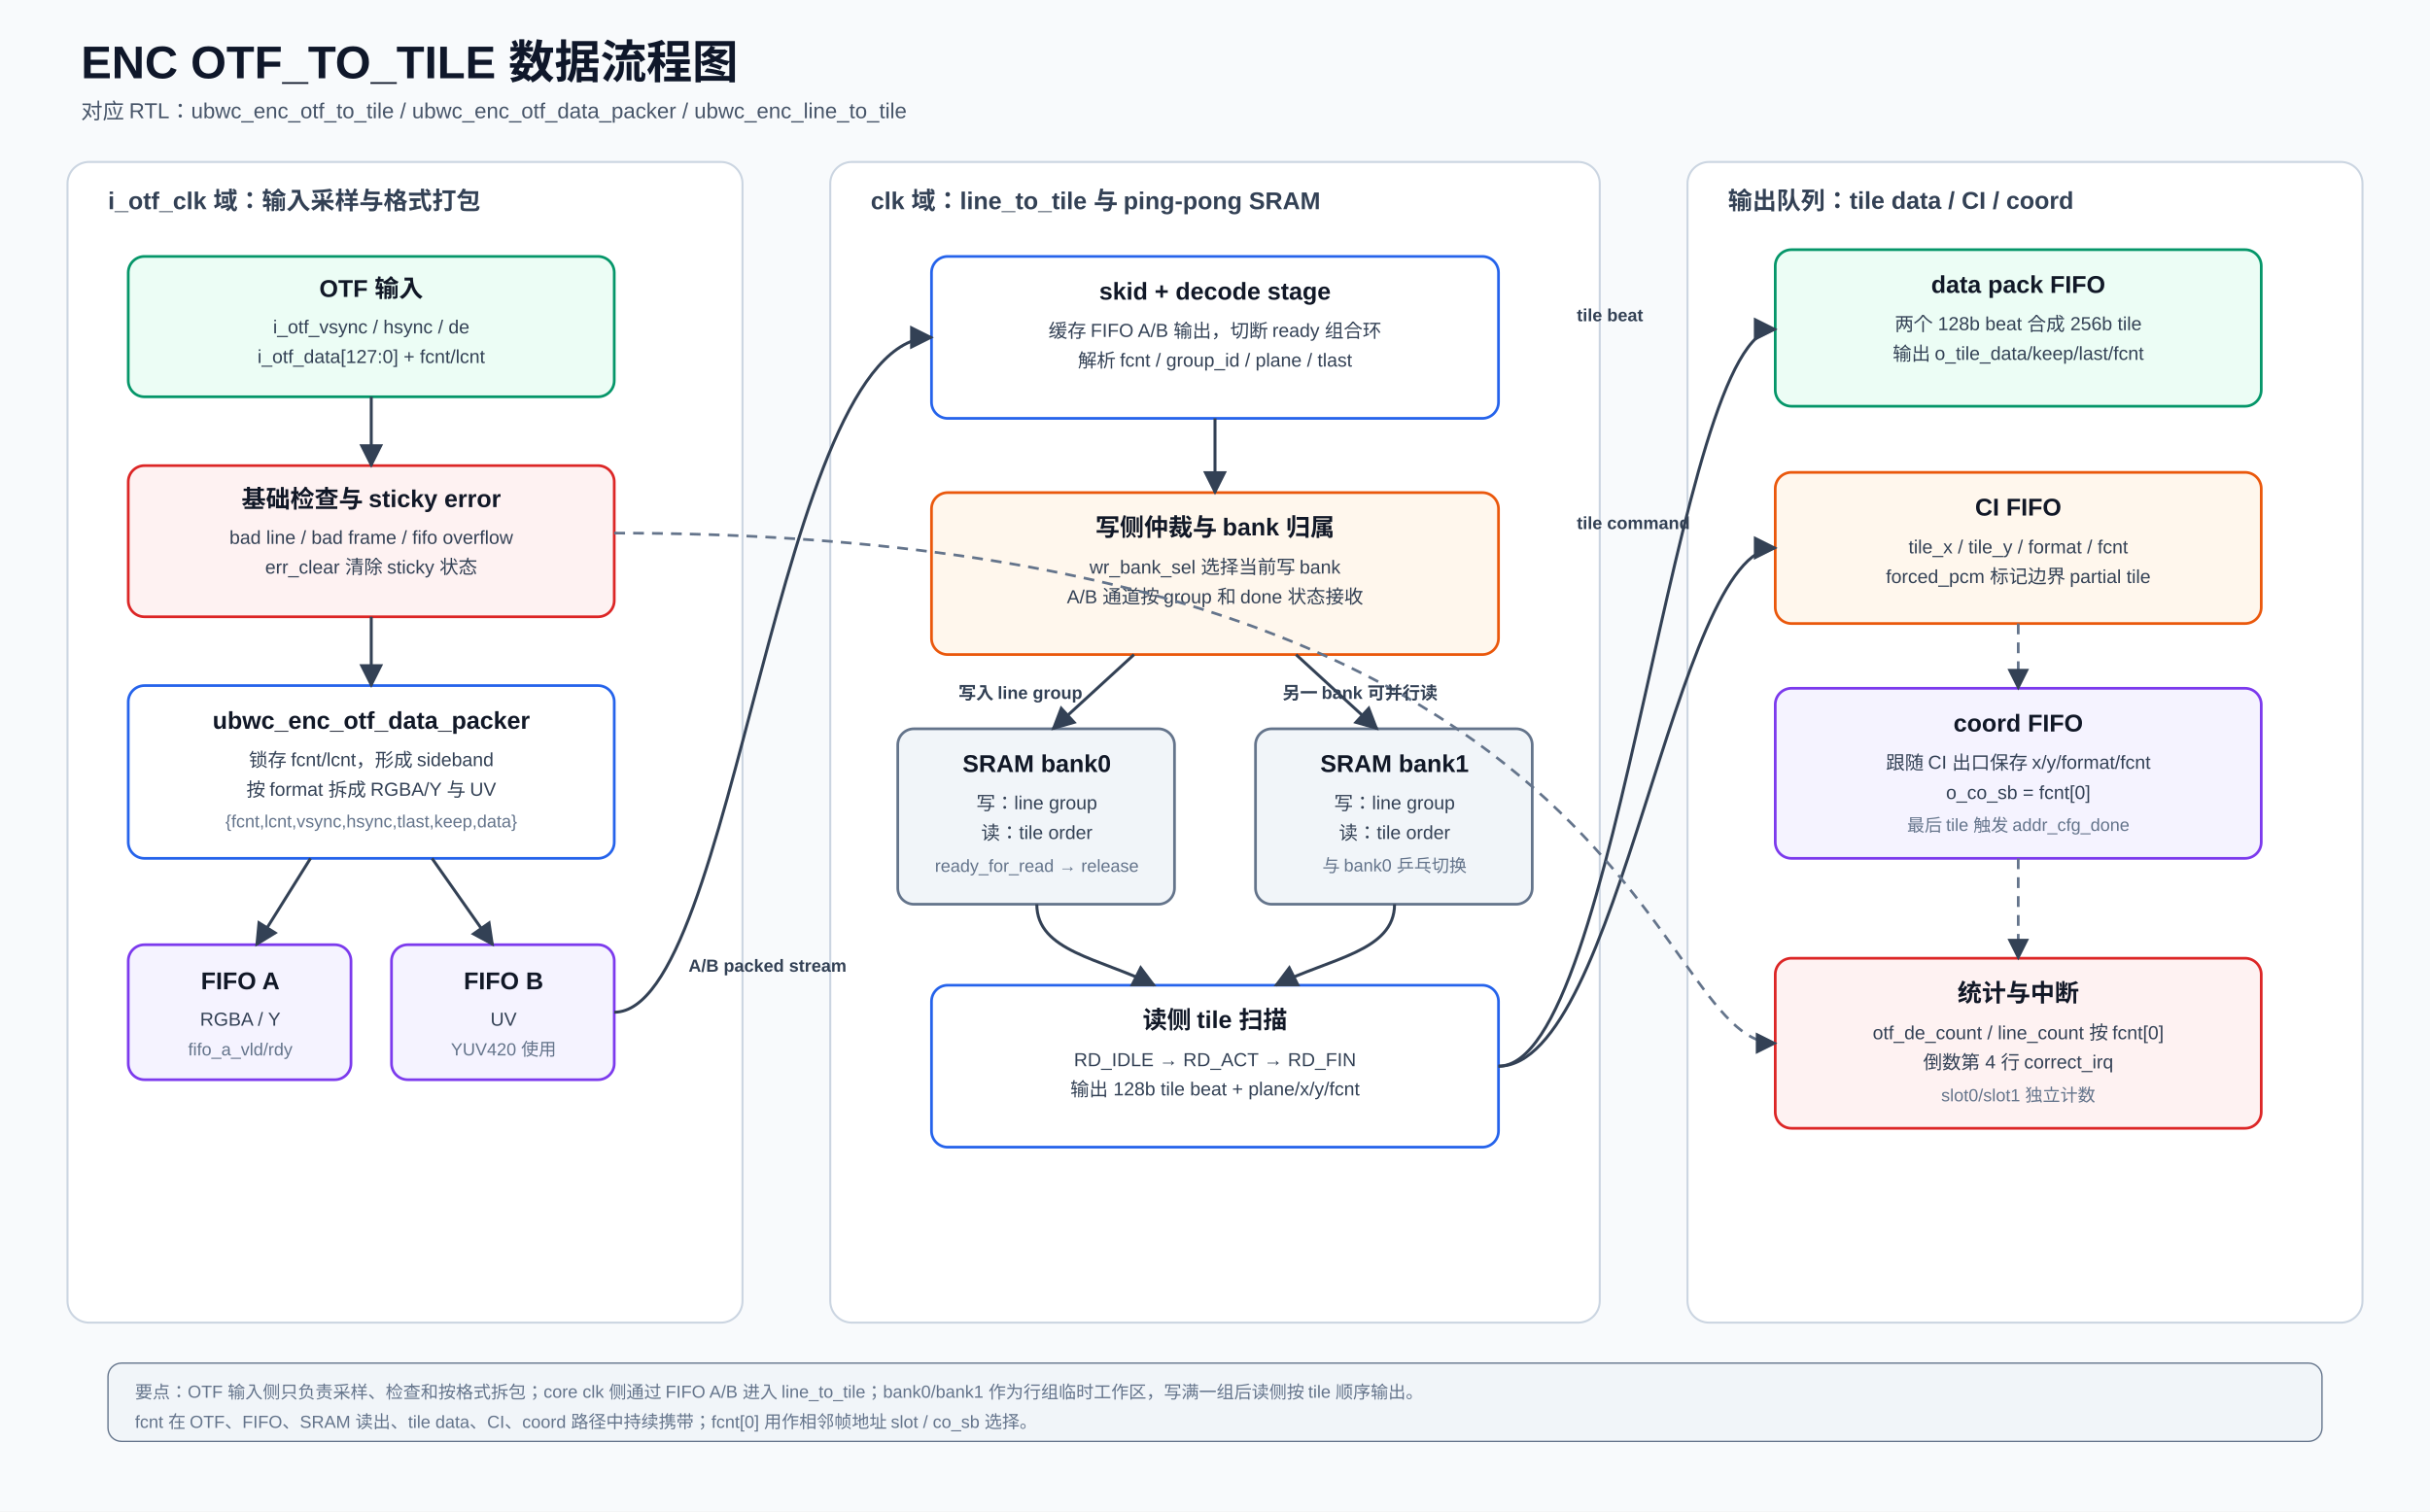
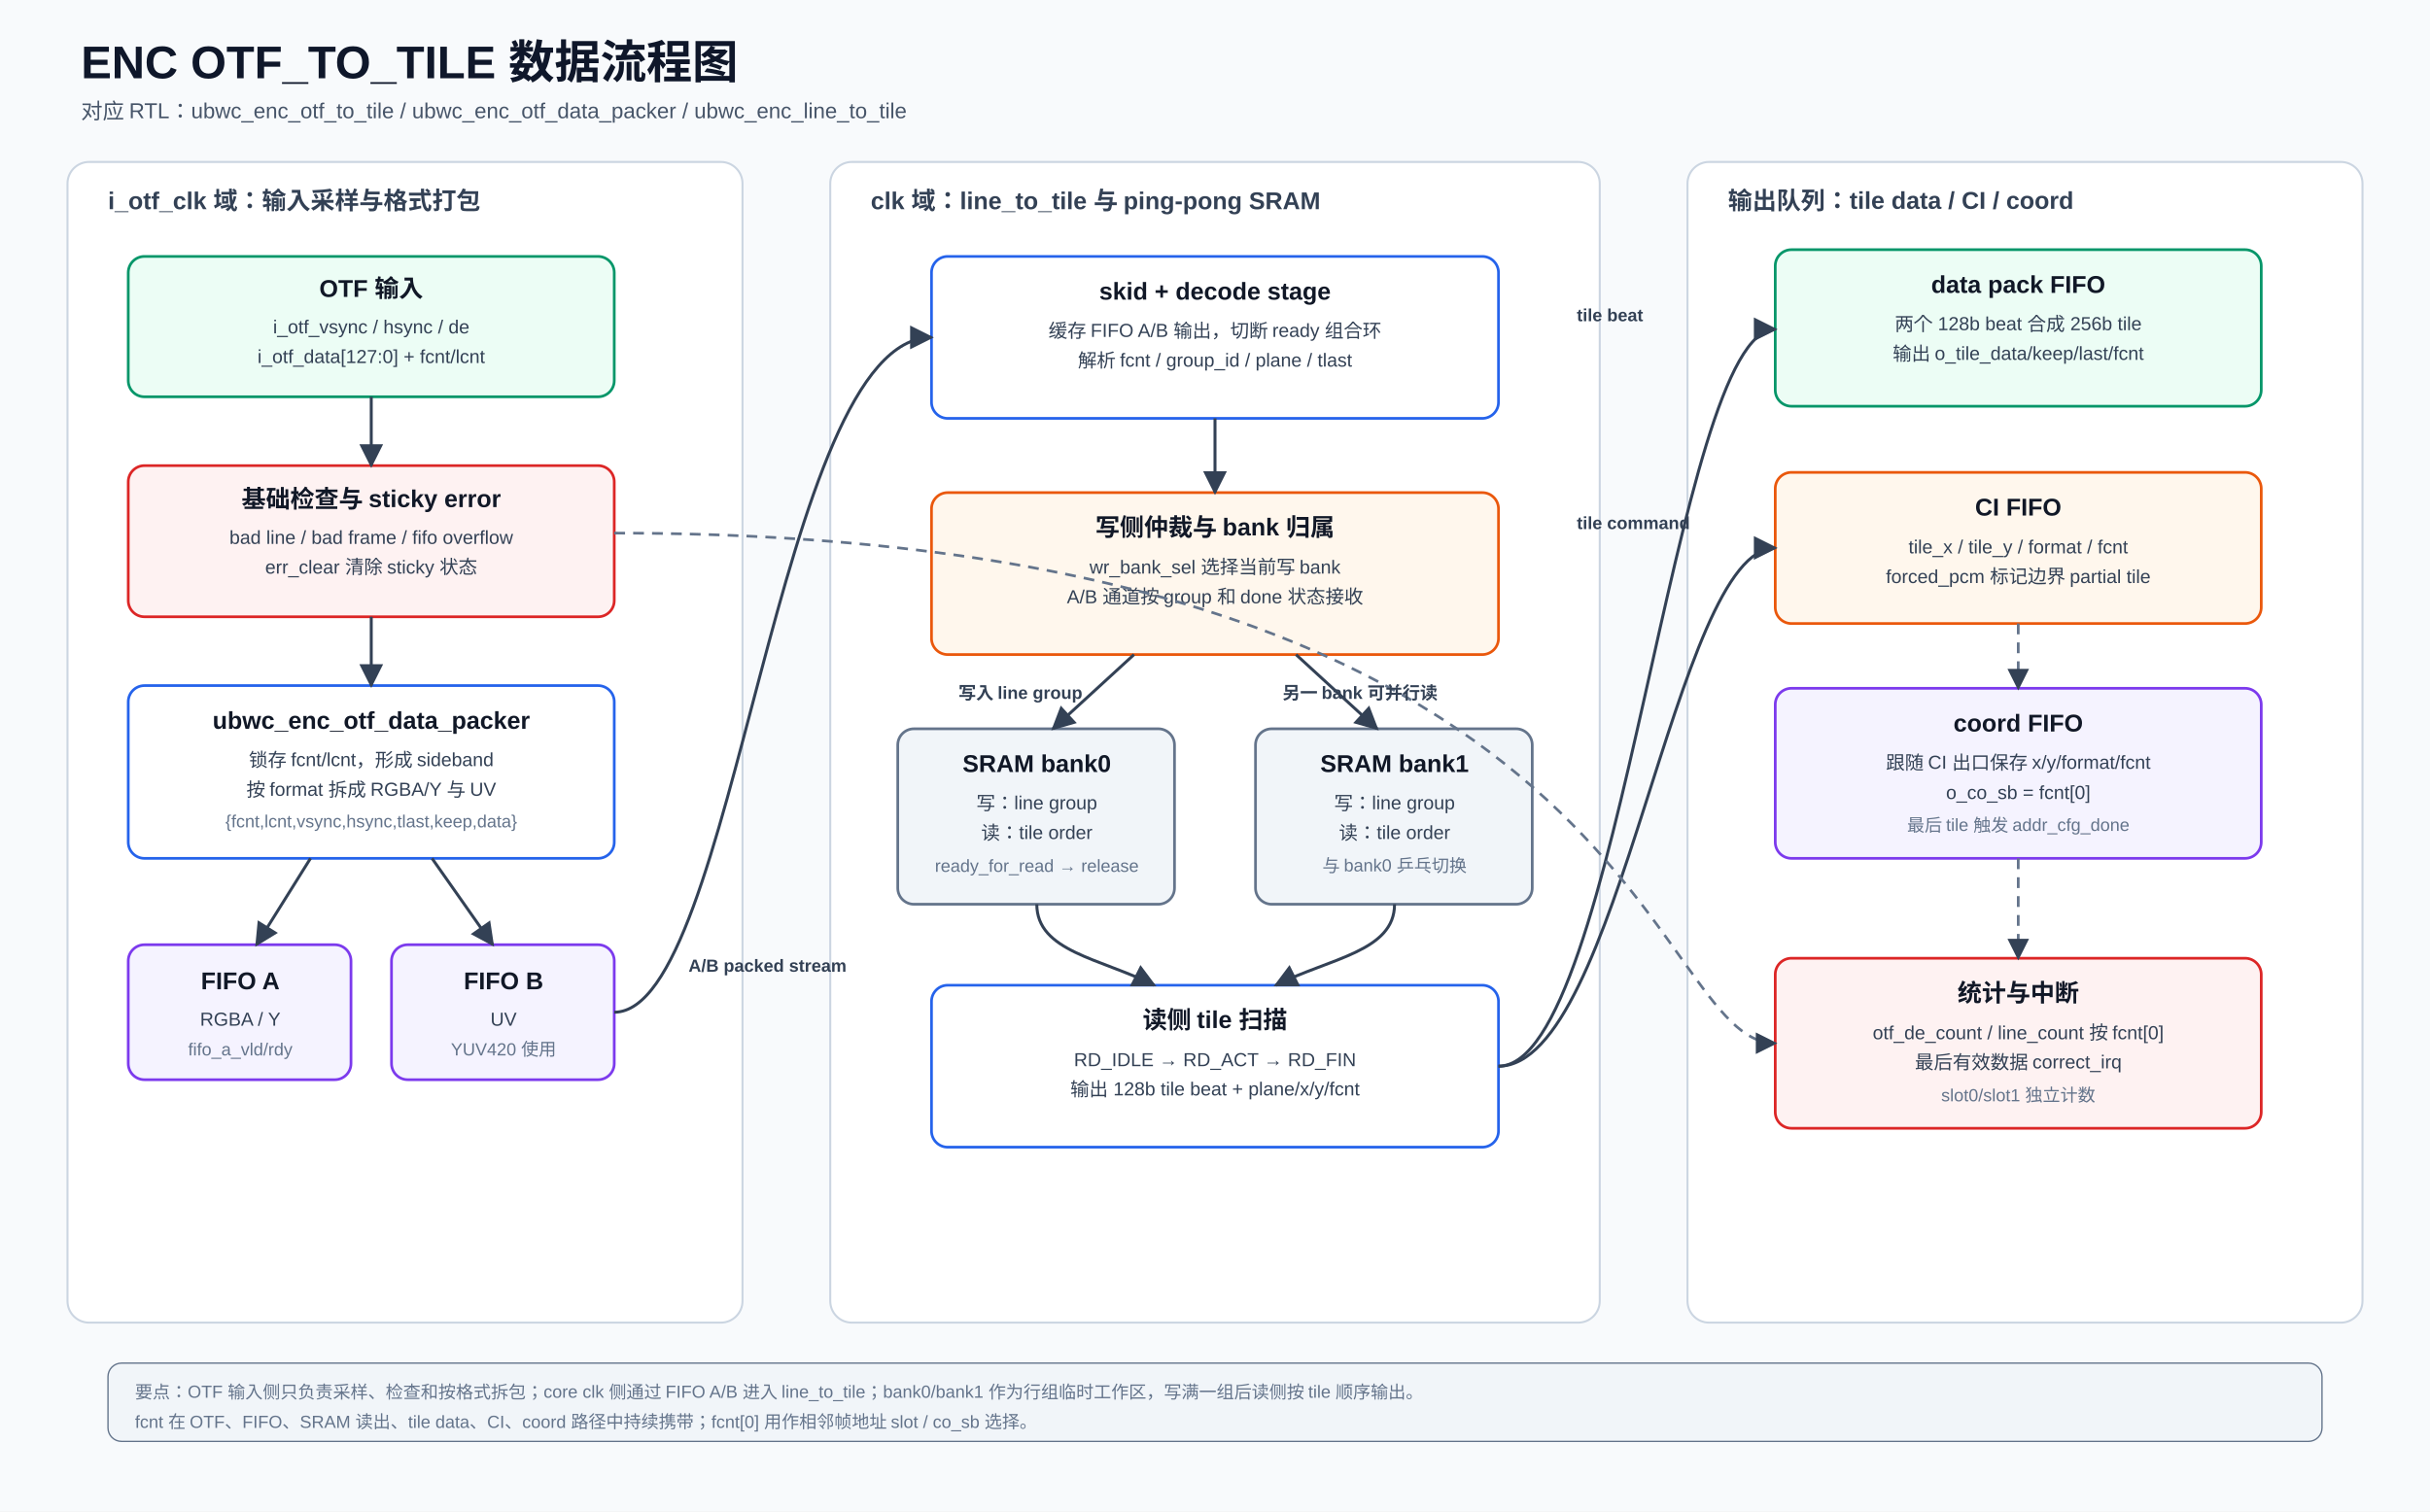
<svg xmlns="http://www.w3.org/2000/svg" width="1800" height="1120" viewBox="0 0 1800 1120">
  <defs>
    <style>
      .bg { fill: #f8fafc; }
      .title { font: 700 34px -apple-system,BlinkMacSystemFont,"PingFang SC","Microsoft YaHei",Arial,sans-serif; fill: #0f172a; }
      .subtitle { font: 500 16px -apple-system,BlinkMacSystemFont,"PingFang SC","Microsoft YaHei",Arial,sans-serif; fill: #475569; }
      .lane-title { font: 700 18px -apple-system,BlinkMacSystemFont,"PingFang SC","Microsoft YaHei",Arial,sans-serif; fill: #334155; }
      .box-title { font: 700 18px -apple-system,BlinkMacSystemFont,"PingFang SC","Microsoft YaHei",Arial,sans-serif; fill: #111827; }
      .box-text { font: 500 14px -apple-system,BlinkMacSystemFont,"PingFang SC","Microsoft YaHei",Arial,sans-serif; fill: #334155; }
      .small { font: 500 13px -apple-system,BlinkMacSystemFont,"PingFang SC","Microsoft YaHei",Arial,sans-serif; fill: #64748b; }
      .lane { fill: #ffffff; stroke: #cbd5e1; stroke-width: 1.5; }
      .block { fill: #ffffff; stroke: #2563eb; stroke-width: 2; rx: 12; }
      .green { fill: #ecfdf5; stroke: #059669; }
      .orange { fill: #fff7ed; stroke: #ea580c; }
      .purple { fill: #f5f3ff; stroke: #7c3aed; }
      .red { fill: #fef2f2; stroke: #dc2626; }
      .gray { fill: #f1f5f9; stroke: #64748b; }
      .line { stroke: #334155; stroke-width: 2.2; fill: none; marker-end: url(#arrow); }
      .line-dash { stroke: #64748b; stroke-width: 2; fill: none; stroke-dasharray: 8 6; marker-end: url(#arrow); }
      .label { font: 600 13px -apple-system,BlinkMacSystemFont,"PingFang SC","Microsoft YaHei",Arial,sans-serif; fill: #334155; }
    </style>
    <marker id="arrow" viewBox="0 0 10 10" refX="9" refY="5" markerWidth="8" markerHeight="8" orient="auto-start-reverse">
      <path d="M 0 0 L 10 5 L 0 10 z" fill="#334155" />
    </marker>
  </defs>
  <rect class="bg" x="0" y="0" width="1800" height="1120" />
  <text class="title" x="60" y="58">ENC OTF_TO_TILE 数据流程图</text>
  <text class="subtitle" x="60" y="88">对应 RTL：ubwc_enc_otf_to_tile / ubwc_enc_otf_data_packer / ubwc_enc_line_to_tile</text>
  <rect class="lane" x="50" y="120" width="500" height="860" rx="16" />
  <text class="lane-title" x="80" y="155">i_otf_clk 域：输入采样与格式打包</text>
  <rect class="lane" x="615" y="120" width="570" height="860" rx="16" />
  <text class="lane-title" x="645" y="155">clk 域：line_to_tile 与 ping-pong SRAM</text>
  <rect class="lane" x="1250" y="120" width="500" height="860" rx="16" />
  <text class="lane-title" x="1280" y="155">输出队列：tile data / CI / coord</text>
  <rect class="block green" x="95" y="190" width="360" height="104" />
  <text class="box-title" x="275" y="220" text-anchor="middle">OTF 输入</text>
  <text class="box-text" x="275" y="247" text-anchor="middle">i_otf_vsync / hsync / de</text>
  <text class="box-text" x="275" y="269" text-anchor="middle">i_otf_data[127:0] + fcnt/lcnt</text>
  <rect class="block red" x="95" y="345" width="360" height="112" />
  <text class="box-title" x="275" y="376" text-anchor="middle">基础检查与 sticky error</text>
  <text class="box-text" x="275" y="403" text-anchor="middle">bad line / bad frame / fifo overflow</text>
  <text class="box-text" x="275" y="425" text-anchor="middle">err_clear 清除 sticky 状态</text>
  <rect class="block" x="95" y="508" width="360" height="128" />
  <text class="box-title" x="275" y="540" text-anchor="middle">ubwc_enc_otf_data_packer</text>
  <text class="box-text" x="275" y="568" text-anchor="middle">锁存 fcnt/lcnt，形成 sideband</text>
  <text class="box-text" x="275" y="590" text-anchor="middle">按 format 拆成 RGBA/Y 与 UV</text>
  <text class="small" x="275" y="613" text-anchor="middle">{fcnt,lcnt,vsync,hsync,tlast,keep,data}</text>
  <rect class="block purple" x="95" y="700" width="165" height="100" />
  <text class="box-title" x="178" y="733" text-anchor="middle">FIFO A</text>
  <text class="box-text" x="178" y="760" text-anchor="middle">RGBA / Y</text>
  <text class="small" x="178" y="782" text-anchor="middle">fifo_a_vld/rdy</text>
  <rect class="block purple" x="290" y="700" width="165" height="100" />
  <text class="box-title" x="373" y="733" text-anchor="middle">FIFO B</text>
  <text class="box-text" x="373" y="760" text-anchor="middle">UV</text>
  <text class="small" x="373" y="782" text-anchor="middle">YUV420 使用</text>
  <rect class="block" x="690" y="190" width="420" height="120" />
  <text class="box-title" x="900" y="222" text-anchor="middle">skid + decode stage</text>
  <text class="box-text" x="900" y="250" text-anchor="middle">缓存 FIFO A/B 输出，切断 ready 组合环</text>
  <text class="box-text" x="900" y="272" text-anchor="middle">解析 fcnt / group_id / plane / tlast</text>
  <rect class="block orange" x="690" y="365" width="420" height="120" />
  <text class="box-title" x="900" y="397" text-anchor="middle">写侧仲裁与 bank 归属</text>
  <text class="box-text" x="900" y="425" text-anchor="middle">wr_bank_sel 选择当前写 bank</text>
  <text class="box-text" x="900" y="447" text-anchor="middle">A/B 通道按 group 和 done 状态接收</text>
  <rect class="block gray" x="665" y="540" width="205" height="130" />
  <text class="box-title" x="768" y="572" text-anchor="middle">SRAM bank0</text>
  <text class="box-text" x="768" y="600" text-anchor="middle">写：line group</text>
  <text class="box-text" x="768" y="622" text-anchor="middle">读：tile order</text>
  <text class="small" x="768" y="646" text-anchor="middle">ready_for_read → release</text>
  <rect class="block gray" x="930" y="540" width="205" height="130" />
  <text class="box-title" x="1033" y="572" text-anchor="middle">SRAM bank1</text>
  <text class="box-text" x="1033" y="600" text-anchor="middle">写：line group</text>
  <text class="box-text" x="1033" y="622" text-anchor="middle">读：tile order</text>
  <text class="small" x="1033" y="646" text-anchor="middle">与 bank0 乒乓切换</text>
  <rect class="block" x="690" y="730" width="420" height="120" />
  <text class="box-title" x="900" y="762" text-anchor="middle">读侧 tile 扫描</text>
  <text class="box-text" x="900" y="790" text-anchor="middle">RD_IDLE → RD_ACT → RD_FIN</text>
  <text class="box-text" x="900" y="812" text-anchor="middle">输出 128b tile beat + plane/x/y/fcnt</text>
  <rect class="block green" x="1315" y="185" width="360" height="116" />
  <text class="box-title" x="1495" y="217" text-anchor="middle">data pack FIFO</text>
  <text class="box-text" x="1495" y="245" text-anchor="middle">两个 128b beat 合成 256b tile</text>
  <text class="box-text" x="1495" y="267" text-anchor="middle">输出 o_tile_data/keep/last/fcnt</text>
  <rect class="block orange" x="1315" y="350" width="360" height="112" />
  <text class="box-title" x="1495" y="382" text-anchor="middle">CI FIFO</text>
  <text class="box-text" x="1495" y="410" text-anchor="middle">tile_x / tile_y / format / fcnt</text>
  <text class="box-text" x="1495" y="432" text-anchor="middle">forced_pcm 标记边界 partial tile</text>
  <rect class="block purple" x="1315" y="510" width="360" height="126" />
  <text class="box-title" x="1495" y="542" text-anchor="middle">coord FIFO</text>
  <text class="box-text" x="1495" y="570" text-anchor="middle">跟随 CI 出口保存 x/y/format/fcnt</text>
  <text class="box-text" x="1495" y="592" text-anchor="middle">o_co_sb = fcnt[0]</text>
  <text class="small" x="1495" y="616" text-anchor="middle">最后 tile 触发 addr_cfg_done</text>
  <rect class="block red" x="1315" y="710" width="360" height="126" />
  <text class="box-title" x="1495" y="742" text-anchor="middle">统计与中断</text>
  <text class="box-text" x="1495" y="770" text-anchor="middle">otf_de_count / line_count 按 fcnt[0]</text>
-   <text class="box-text" x="1495" y="792" text-anchor="middle">倒数第 4 行 correct_irq</text>
+   <text class="box-text" x="1495" y="792" text-anchor="middle">最后有效数据 correct_irq</text>
  <text class="small" x="1495" y="816" text-anchor="middle">slot0/slot1 独立计数</text>
  <path class="line" d="M275 294 L275 345" />
  <path class="line" d="M275 457 L275 508" />
  <path class="line" d="M230 636 L190 700" />
  <path class="line" d="M320 636 L365 700" />
  <path class="line" d="M455 750 C545 750 575 250 690 250" />
  <path class="line" d="M900 310 L900 365" />
  <path class="line" d="M840 485 L780 540" />
  <path class="line" d="M960 485 L1020 540" />
  <path class="line" d="M768 670 C768 705 815 710 855 730" />
  <path class="line" d="M1033 670 C1033 705 985 710 945 730" />
  <path class="line" d="M1110 790 C1200 790 1240 244 1315 244" />
  <path class="line" d="M1110 790 C1200 790 1240 406 1315 406" />
  <path class="line-dash" d="M1495 462 L1495 510" />
  <path class="line-dash" d="M1495 636 L1495 710" />
  <path class="line-dash" d="M455 395 C1220 395 1220 773 1315 773" />
  <text class="label" x="510" y="720">A/B packed stream</text>
  <text class="label" x="710" y="518">写入 line group</text>
  <text class="label" x="950" y="518">另一 bank 可并行读</text>
  <text class="label" x="1168" y="238">tile beat</text>
  <text class="label" x="1168" y="392">tile command</text>
  <rect class="gray" x="80" y="1010" width="1640" height="58" rx="10" />
  <text class="small" x="100" y="1036">要点：OTF 输入侧只负责采样、检查和按格式拆包；core clk 侧通过 FIFO A/B 进入 line_to_tile；bank0/bank1 作为行组临时工作区，写满一组后读侧按 tile 顺序输出。</text>
  <text class="small" x="100" y="1058">fcnt 在 OTF、FIFO、SRAM 读出、tile data、CI、coord 路径中持续携带；fcnt[0] 用作相邻帧地址 slot / co_sb 选择。</text>
</svg>
